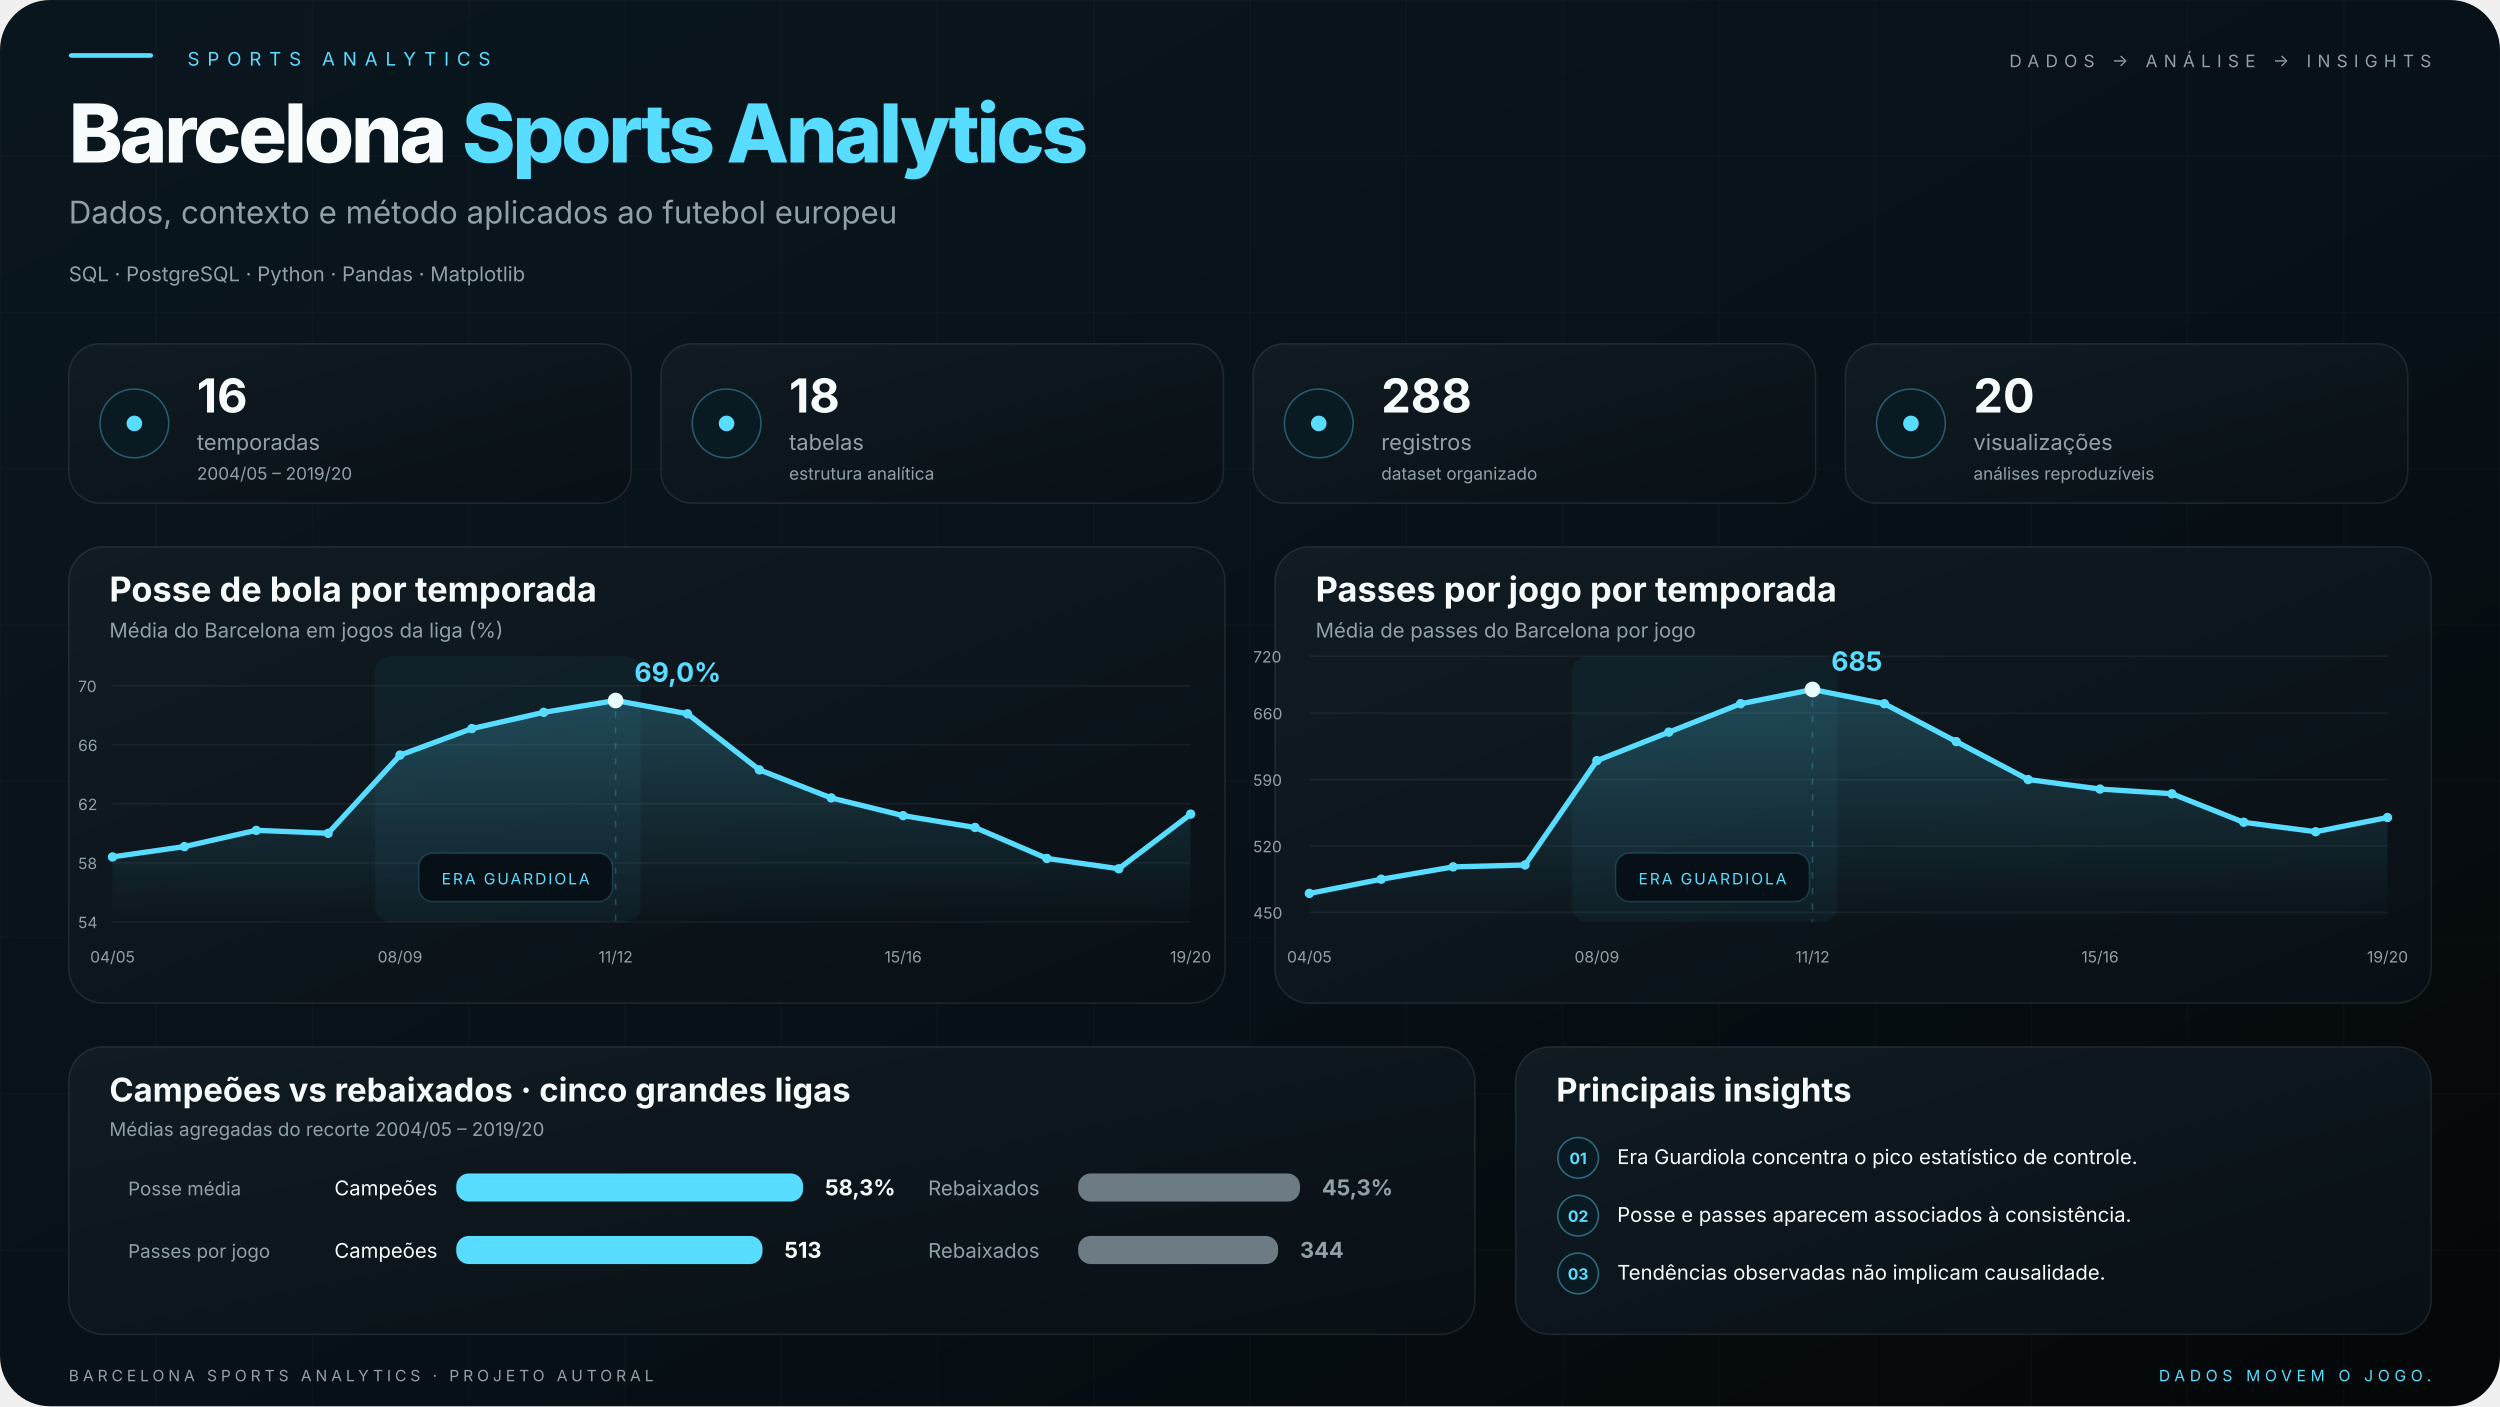
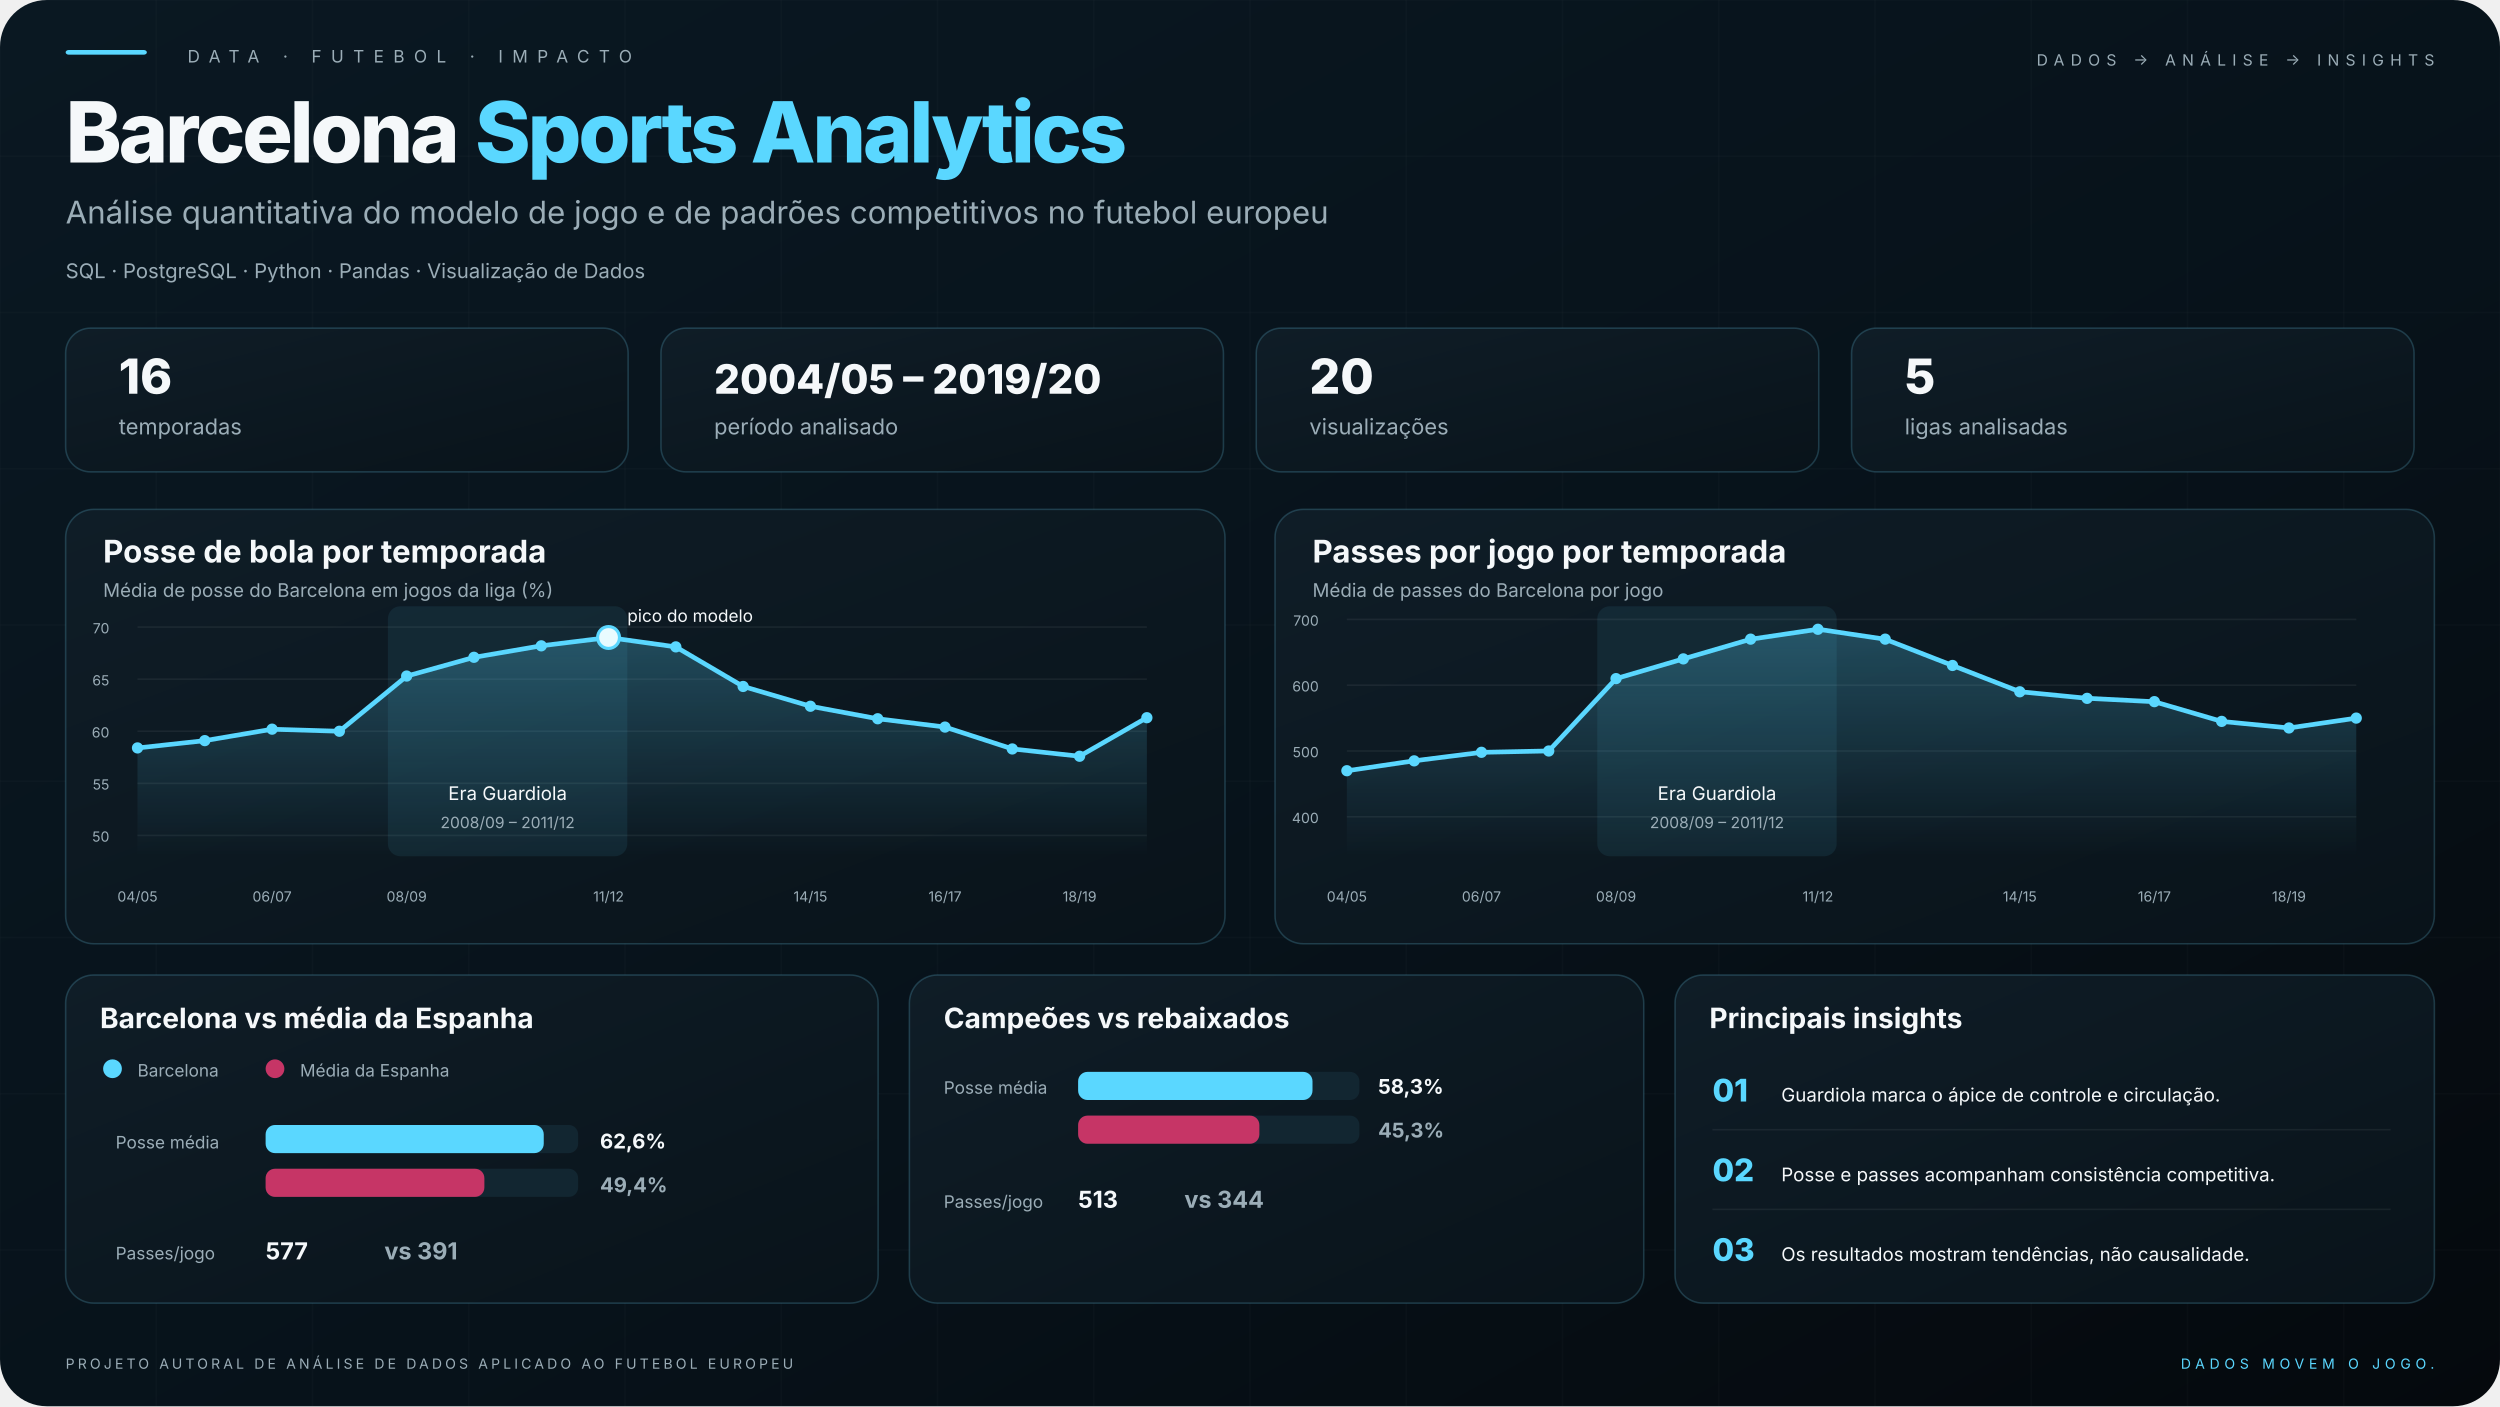
- <svg xmlns="http://www.w3.org/2000/svg" class="barca-dashboard-svg" viewBox="0 0 1600 900">
+ <svg xmlns="http://www.w3.org/2000/svg" viewBox="0 0 1600 900" role="img" aria-labelledby="t d">
  <defs>
    <linearGradient id="bg" x1="0" y1="0" x2="1" y2="1">
-       <stop stop-color="#0a161e" />
-       <stop offset=".6" stop-color="#071016" />
-       <stop offset="1" stop-color="#050708" />
+       <stop stop-color="#0a1822" />
+       <stop offset=".58" stop-color="#07121a" />
+       <stop offset="1" stop-color="#05090d" />
    </linearGradient>
-     <linearGradient id="card" x1="0" y1="0" x2="1" y2="1">
-       <stop stop-color="#101b22" />
-       <stop offset="1" stop-color="#091015" />
+     <linearGradient id="panel" x1="0" y1="0" x2="1" y2="1">
+       <stop stop-color="#0f1d27" />
+       <stop offset="1" stop-color="#09131a" />
    </linearGradient>
    <linearGradient id="area" x1="0" y1="0" x2="0" y2="1">
-       <stop stop-color="#58dcff" stop-opacity=".22" />
-       <stop offset="1" stop-color="#58dcff" stop-opacity="0" />
+       <stop stop-color="#5ad7ff" stop-opacity=".26" />
+       <stop offset="1" stop-color="#5ad7ff" stop-opacity="0" />
    </linearGradient>
-     <style>.t{font-family:Inter,-apple-system,BlinkMacSystemFont,"Segoe UI",Arial,sans-serif;fill:#f7fbfc}.m{font-family:Inter,-apple-system,BlinkMacSystemFont,"Segoe UI",Arial,sans-serif;fill:#91a0a7}.c{font-family:Inter,-apple-system,BlinkMacSystemFont,"Segoe UI",Arial,sans-serif;fill:#58dcff}.g{stroke:#fff;stroke-opacity:.052}.card{fill:url(#card);stroke:#fff;stroke-opacity:.09}</style>
+     <style>
+     .t{font-family:Inter,-apple-system,BlinkMacSystemFont,"Segoe UI",Arial,sans-serif;fill:#f5f8fa}
+     .m{font-family:Inter,-apple-system,BlinkMacSystemFont,"Segoe UI",Arial,sans-serif;fill:#9badb7}
+     .c{font-family:Inter,-apple-system,BlinkMacSystemFont,"Segoe UI",Arial,sans-serif;fill:#5ad7ff}
+     .a{font-family:Inter,-apple-system,BlinkMacSystemFont,"Segoe UI",Arial,sans-serif;fill:#c63566}
+     .grid{stroke:#fff;stroke-opacity:.06}
+     .card{fill:url(#panel);stroke:#73ddff;stroke-opacity:.20}
+   </style>
  </defs>
-   <rect width="1600" height="900" rx="32" fill="url(#bg)" />
+   <rect width="1600" height="900" rx="30" fill="url(#bg)" />
  <g opacity=".28">
-     <line class="g" x1="0" y1="0" x2="0" y2="900" />
-     <line class="g" x1="100" y1="0" x2="100" y2="900" />
-     <line class="g" x1="200" y1="0" x2="200" y2="900" />
-     <line class="g" x1="300" y1="0" x2="300" y2="900" />
-     <line class="g" x1="400" y1="0" x2="400" y2="900" />
-     <line class="g" x1="500" y1="0" x2="500" y2="900" />
-     <line class="g" x1="600" y1="0" x2="600" y2="900" />
-     <line class="g" x1="700" y1="0" x2="700" y2="900" />
-     <line class="g" x1="800" y1="0" x2="800" y2="900" />
-     <line class="g" x1="900" y1="0" x2="900" y2="900" />
-     <line class="g" x1="1000" y1="0" x2="1000" y2="900" />
-     <line class="g" x1="1100" y1="0" x2="1100" y2="900" />
-     <line class="g" x1="1200" y1="0" x2="1200" y2="900" />
-     <line class="g" x1="1300" y1="0" x2="1300" y2="900" />
-     <line class="g" x1="1400" y1="0" x2="1400" y2="900" />
-     <line class="g" x1="1500" y1="0" x2="1500" y2="900" />
-     <line class="g" x1="1600" y1="0" x2="1600" y2="900" />
-     <line class="g" x1="0" y1="0" x2="1600" y2="0" />
-     <line class="g" x1="0" y1="100" x2="1600" y2="100" />
-     <line class="g" x1="0" y1="200" x2="1600" y2="200" />
-     <line class="g" x1="0" y1="300" x2="1600" y2="300" />
-     <line class="g" x1="0" y1="400" x2="1600" y2="400" />
-     <line class="g" x1="0" y1="500" x2="1600" y2="500" />
-     <line class="g" x1="0" y1="600" x2="1600" y2="600" />
-     <line class="g" x1="0" y1="700" x2="1600" y2="700" />
-     <line class="g" x1="0" y1="800" x2="1600" y2="800" />
-     <line class="g" x1="0" y1="900" x2="1600" y2="900" />
+     <line class="grid" x1="0" y1="0" x2="0" y2="900" />
+     <line class="grid" x1="100" y1="0" x2="100" y2="900" />
+     <line class="grid" x1="200" y1="0" x2="200" y2="900" />
+     <line class="grid" x1="300" y1="0" x2="300" y2="900" />
+     <line class="grid" x1="400" y1="0" x2="400" y2="900" />
+     <line class="grid" x1="500" y1="0" x2="500" y2="900" />
+     <line class="grid" x1="600" y1="0" x2="600" y2="900" />
+     <line class="grid" x1="700" y1="0" x2="700" y2="900" />
+     <line class="grid" x1="800" y1="0" x2="800" y2="900" />
+     <line class="grid" x1="900" y1="0" x2="900" y2="900" />
+     <line class="grid" x1="1000" y1="0" x2="1000" y2="900" />
+     <line class="grid" x1="1100" y1="0" x2="1100" y2="900" />
+     <line class="grid" x1="1200" y1="0" x2="1200" y2="900" />
+     <line class="grid" x1="1300" y1="0" x2="1300" y2="900" />
+     <line class="grid" x1="1400" y1="0" x2="1400" y2="900" />
+     <line class="grid" x1="1500" y1="0" x2="1500" y2="900" />
+     <line class="grid" x1="1600" y1="0" x2="1600" y2="900" />
+     <line class="grid" x1="0" y1="0" x2="1600" y2="0" />
+     <line class="grid" x1="0" y1="100" x2="1600" y2="100" />
+     <line class="grid" x1="0" y1="200" x2="1600" y2="200" />
+     <line class="grid" x1="0" y1="300" x2="1600" y2="300" />
+     <line class="grid" x1="0" y1="400" x2="1600" y2="400" />
+     <line class="grid" x1="0" y1="500" x2="1600" y2="500" />
+     <line class="grid" x1="0" y1="600" x2="1600" y2="600" />
+     <line class="grid" x1="0" y1="700" x2="1600" y2="700" />
+     <line class="grid" x1="0" y1="800" x2="1600" y2="800" />
+     <line class="grid" x1="0" y1="900" x2="1600" y2="900" />
  </g>
-   <rect x="44" y="34" width="54" height="3" rx="2" fill="#58dcff" />
-   <text x="120" y="42" class="c" font-size="12" letter-spacing="5">SPORTS ANALYTICS</text>
-   <text x="44" y="104" class="t" font-size="52" font-weight="760" letter-spacing="-2">Barcelona <tspan fill="#58dcff">Sports Analytics</tspan>
+   <rect x="42" y="32" width="52" height="3" rx="2" fill="#5ad7ff" />
+   <text x="120" y="40" class="m" font-size="11" letter-spacing="6">DATA · FUTEBOL · IMPACTO</text>
+   <text x="42" y="104" class="t" font-size="54" font-weight="780" letter-spacing="-2">Barcelona <tspan class="c">Sports Analytics</tspan>
  </text>
-   <text x="44" y="143" class="m" font-size="20">Dados, contexto e método aplicados ao futebol europeu</text>
-   <text x="44" y="180" class="m" font-size="13">SQL  ·  PostgreSQL  ·  Python  ·  Pandas  ·  Matplotlib</text>
-   <text x="1556" y="43" text-anchor="end" class="m" font-size="11" letter-spacing="4">DADOS → ANÁLISE → INSIGHTS</text>
-   <g class="dash-kpi">
-     <rect class="card" x="44" y="220" width="360" height="102" rx="20" />
-     <circle cx="86" cy="271" r="22" fill="#0a1a22" stroke="#58dcff" stroke-opacity=".34" />
-     <circle cx="86" cy="271" r="5" fill="#58dcff" />
-     <text x="126" y="264" class="t" font-size="30" font-weight="740">16</text>
-     <text x="126" y="288" class="m" font-size="14">temporadas</text>
-     <text x="126" y="307" class="m" font-size="11">2004/05 – 2019/20</text>
-   </g>
-   <g class="dash-kpi">
-     <rect class="card" x="423" y="220" width="360" height="102" rx="20" />
-     <circle cx="465" cy="271" r="22" fill="#0a1a22" stroke="#58dcff" stroke-opacity=".34" />
-     <circle cx="465" cy="271" r="5" fill="#58dcff" />
-     <text x="505" y="264" class="t" font-size="30" font-weight="740">18</text>
-     <text x="505" y="288" class="m" font-size="14">tabelas</text>
-     <text x="505" y="307" class="m" font-size="11">estrutura analítica</text>
-   </g>
-   <g class="dash-kpi">
-     <rect class="card" x="802" y="220" width="360" height="102" rx="20" />
-     <circle cx="844" cy="271" r="22" fill="#0a1a22" stroke="#58dcff" stroke-opacity=".34" />
-     <circle cx="844" cy="271" r="5" fill="#58dcff" />
-     <text x="884" y="264" class="t" font-size="30" font-weight="740">288</text>
-     <text x="884" y="288" class="m" font-size="14">registros</text>
-     <text x="884" y="307" class="m" font-size="11">dataset organizado</text>
-   </g>
-   <g class="dash-kpi">
-     <rect class="card" x="1181" y="220" width="360" height="102" rx="20" />
-     <circle cx="1223" cy="271" r="22" fill="#0a1a22" stroke="#58dcff" stroke-opacity=".34" />
-     <circle cx="1223" cy="271" r="5" fill="#58dcff" />
-     <text x="1263" y="264" class="t" font-size="30" font-weight="740">20</text>
-     <text x="1263" y="288" class="m" font-size="14">visualizações</text>
-     <text x="1263" y="307" class="m" font-size="11">análises reproduzíveis</text>
-   </g>
-   <g class="dash-panel">
-     <rect class="card" x="44" y="350" width="740" height="292" rx="22" />
-     <text x="70" y="385" class="t" font-size="22" font-weight="650">Posse de bola por temporada</text>
-     <text x="70" y="408" class="m" font-size="13">Média do Barcelona em jogos da liga (%)</text>
-     <line class="g" x1="72" y1="590" x2="762" y2="590" />
-     <text x="50" y="594" class="m" font-size="10">54</text>
-     <line class="g" x1="72" y1="552.222" x2="762" y2="552.222" />
-     <text x="50" y="556.222" class="m" font-size="10">58</text>
-     <line class="g" x1="72" y1="514.444" x2="762" y2="514.444" />
-     <text x="50" y="518.444" class="m" font-size="10">62</text>
-     <line class="g" x1="72" y1="476.667" x2="762" y2="476.667" />
-     <text x="50" y="480.667" class="m" font-size="10">66</text>
-     <line class="g" x1="72" y1="438.889" x2="762" y2="438.889" />
-     <text x="50" y="442.889" class="m" font-size="10">70</text>
-     <rect x="240" y="420" width="170" height="170" rx="10" fill="#58dcff" opacity=".05" />
-     <path d="M72.0 548.4 L118.0 541.8 L164.0 531.4 L210.0 533.3 L256.0 483.3 L302.0 466.3 L348.0 455.9 L394.0 448.3 L440.0 456.8 L486.0 492.7 L532.0 510.7 L578.0 522.0 L624.0 529.6 L670.0 549.4 L716.0 556.0 L762.0 521.1 L 762 590 L 72 590 Z" fill="url(#area)" />
-     <path class="dash-line dash-line-1" d="M72.0 548.4 L118.0 541.8 L164.0 531.4 L210.0 533.3 L256.0 483.3 L302.0 466.3 L348.0 455.9 L394.0 448.3 L440.0 456.8 L486.0 492.7 L532.0 510.7 L578.0 522.0 L624.0 529.6 L670.0 549.4 L716.0 556.0 L762.0 521.1" fill="none" stroke="#58dcff" stroke-width="3.4" stroke-linecap="round" stroke-linejoin="round" />
-     <circle class="dash-dot" cx="72" cy="548.444" r="3" fill="#58dcff" />
-     <circle class="dash-dot" cx="118" cy="541.833" r="3" fill="#58dcff" />
-     <circle class="dash-dot" cx="164" cy="531.444" r="3" fill="#58dcff" />
-     <circle class="dash-dot" cx="210" cy="533.333" r="3" fill="#58dcff" />
-     <circle class="dash-dot" cx="256" cy="483.278" r="3" fill="#58dcff" />
-     <circle class="dash-dot" cx="302" cy="466.278" r="3" fill="#58dcff" />
-     <circle class="dash-dot" cx="348" cy="455.889" r="3" fill="#58dcff" />
-     <circle class="dash-dot" cx="394" cy="448.333" r="5" fill="#e8fbff" />
-     <circle class="dash-dot" cx="440" cy="456.833" r="3" fill="#58dcff" />
-     <circle class="dash-dot" cx="486" cy="492.722" r="3" fill="#58dcff" />
-     <circle class="dash-dot" cx="532" cy="510.667" r="3" fill="#58dcff" />
-     <circle class="dash-dot" cx="578" cy="522" r="3" fill="#58dcff" />
-     <circle class="dash-dot" cx="624" cy="529.556" r="3" fill="#58dcff" />
-     <circle class="dash-dot" cx="670" cy="549.389" r="3" fill="#58dcff" />
-     <circle class="dash-dot" cx="716" cy="556" r="3" fill="#58dcff" />
-     <circle class="dash-dot" cx="762" cy="521.056" r="3" fill="#58dcff" />
-     <line x1="394" y1="455.333" x2="394" y2="590" stroke="#58dcff" stroke-opacity=".25" stroke-dasharray="4 6" />
-     <text x="406" y="436.333" class="c" font-size="17" font-weight="740">69,0%</text>
-     <rect x="268" y="546" width="124" height="31" rx="9" fill="#071016" stroke="#58dcff" stroke-opacity=".18" />
-     <text x="330" y="566" text-anchor="middle" class="c" font-size="10" letter-spacing="1.2">ERA GUARDIOLA</text>
-     <text x="72" y="616" text-anchor="middle" class="m" font-size="10">04/05</text>
-     <text x="256" y="616" text-anchor="middle" class="m" font-size="10">08/09</text>
-     <text x="394" y="616" text-anchor="middle" class="m" font-size="10">11/12</text>
-     <text x="578" y="616" text-anchor="middle" class="m" font-size="10">15/16</text>
-     <text x="762" y="616" text-anchor="middle" class="m" font-size="10">19/20</text>
-   </g>
-   <g class="dash-panel">
-     <rect class="card" x="816" y="350" width="740" height="292" rx="22" />
-     <text x="842" y="385" class="t" font-size="22" font-weight="650">Passes por jogo por temporada</text>
-     <text x="842" y="408" class="m" font-size="13">Média de passes do Barcelona por jogo</text>
-     <line class="g" x1="838" y1="583.929" x2="1528" y2="583.929" />
-     <text x="802" y="587.929" class="m" font-size="10">450</text>
-     <line class="g" x1="838" y1="541.429" x2="1528" y2="541.429" />
-     <text x="802" y="545.429" class="m" font-size="10">520</text>
-     <line class="g" x1="838" y1="498.929" x2="1528" y2="498.929" />
-     <text x="802" y="502.929" class="m" font-size="10">590</text>
-     <line class="g" x1="838" y1="456.429" x2="1528" y2="456.429" />
-     <text x="802" y="460.429" class="m" font-size="10">660</text>
-     <line class="g" x1="838" y1="420" x2="1528" y2="420" />
-     <text x="802" y="424" class="m" font-size="10">720</text>
-     <rect x="1006" y="420" width="170" height="170" rx="10" fill="#58dcff" opacity=".05" />
-     <path d="M838.0 571.8 L884.0 562.7 L930.0 554.8 L976.0 553.6 L1022.0 486.8 L1068.0 468.6 L1114.0 450.4 L1160.0 441.3 L1206.0 450.4 L1252.0 474.6 L1298.0 498.9 L1344.0 505.0 L1390.0 508.0 L1436.0 526.3 L1482.0 532.3 L1528.0 523.2 L 1528 590 L 838 590 Z" fill="url(#area)" />
-     <path class="dash-line dash-line-2" d="M838.0 571.8 L884.0 562.7 L930.0 554.8 L976.0 553.6 L1022.0 486.8 L1068.0 468.6 L1114.0 450.4 L1160.0 441.3 L1206.0 450.4 L1252.0 474.6 L1298.0 498.9 L1344.0 505.0 L1390.0 508.0 L1436.0 526.3 L1482.0 532.3 L1528.0 523.2" fill="none" stroke="#58dcff" stroke-width="3.4" stroke-linecap="round" stroke-linejoin="round" />
-     <circle class="dash-dot" cx="838" cy="571.786" r="3" fill="#58dcff" />
-     <circle class="dash-dot" cx="884" cy="562.679" r="3" fill="#58dcff" />
-     <circle class="dash-dot" cx="930" cy="554.786" r="3" fill="#58dcff" />
-     <circle class="dash-dot" cx="976" cy="553.571" r="3" fill="#58dcff" />
-     <circle class="dash-dot" cx="1022" cy="486.786" r="3" fill="#58dcff" />
-     <circle class="dash-dot" cx="1068" cy="468.571" r="3" fill="#58dcff" />
-     <circle class="dash-dot" cx="1114" cy="450.357" r="3" fill="#58dcff" />
-     <circle class="dash-dot" cx="1160" cy="441.25" r="5" fill="#e8fbff" />
-     <circle class="dash-dot" cx="1206" cy="450.357" r="3" fill="#58dcff" />
-     <circle class="dash-dot" cx="1252" cy="474.643" r="3" fill="#58dcff" />
-     <circle class="dash-dot" cx="1298" cy="498.929" r="3" fill="#58dcff" />
-     <circle class="dash-dot" cx="1344" cy="505" r="3" fill="#58dcff" />
-     <circle class="dash-dot" cx="1390" cy="508.036" r="3" fill="#58dcff" />
-     <circle class="dash-dot" cx="1436" cy="526.25" r="3" fill="#58dcff" />
-     <circle class="dash-dot" cx="1482" cy="532.321" r="3" fill="#58dcff" />
-     <circle class="dash-dot" cx="1528" cy="523.214" r="3" fill="#58dcff" />
-     <line x1="1160" y1="448.25" x2="1160" y2="590" stroke="#58dcff" stroke-opacity=".25" stroke-dasharray="4 6" />
-     <text x="1172" y="429.25" class="c" font-size="17" font-weight="740">685</text>
-     <rect x="1034" y="546" width="124" height="31" rx="9" fill="#071016" stroke="#58dcff" stroke-opacity=".18" />
-     <text x="1096" y="566" text-anchor="middle" class="c" font-size="10" letter-spacing="1.2">ERA GUARDIOLA</text>
-     <text x="838" y="616" text-anchor="middle" class="m" font-size="10">04/05</text>
-     <text x="1022" y="616" text-anchor="middle" class="m" font-size="10">08/09</text>
-     <text x="1160" y="616" text-anchor="middle" class="m" font-size="10">11/12</text>
-     <text x="1344" y="616" text-anchor="middle" class="m" font-size="10">15/16</text>
-     <text x="1528" y="616" text-anchor="middle" class="m" font-size="10">19/20</text>
-   </g>
-   <g class="dash-panel">
-     <rect class="card" x="44" y="670" width="900" height="184" rx="22" />
-     <text x="70" y="705" class="t" font-size="21" font-weight="650">Campeões vs rebaixados · cinco grandes ligas</text>
-     <text x="70" y="727" class="m" font-size="12">Médias agregadas do recorte 2004/05 – 2019/20</text>
-     <text x="82" y="765" class="m" font-size="12">Posse média</text>
-     <text x="82" y="805" class="m" font-size="12">Passes por jogo</text>
-     <text x="214" y="765" class="t" font-size="13">Campeões</text>
-     <rect class="dash-bar" x="292" y="751" width="222" height="18" rx="8" fill="#58dcff" />
-     <text x="528" y="765" class="t" font-size="14" font-weight="700">58,3%</text>
-     <text x="214" y="805" class="t" font-size="13">Campeões</text>
-     <rect class="dash-bar" x="292" y="791" width="196" height="18" rx="8" fill="#58dcff" />
-     <text x="502" y="805" class="t" font-size="14" font-weight="700">513</text>
-     <text x="594" y="765" class="m" font-size="13">Rebaixados</text>
-     <rect class="dash-bar-muted" x="690" y="751" width="142" height="18" rx="8" fill="#6d7c84" />
-     <text x="846" y="765" class="m" font-size="14" font-weight="700">45,3%</text>
-     <text x="594" y="805" class="m" font-size="13">Rebaixados</text>
-     <rect class="dash-bar-muted" x="690" y="791" width="128" height="18" rx="8" fill="#6d7c84" />
-     <text x="832" y="805" class="m" font-size="14" font-weight="700">344</text>
-   </g>
-   <g class="dash-panel">
-     <rect class="card" x="970" y="670" width="586" height="184" rx="22" />
-     <text x="996" y="705" class="t" font-size="21" font-weight="650">Principais insights</text>
-     <circle cx="1010" cy="741" r="13" fill="#0a1a22" stroke="#58dcff" stroke-opacity=".42" />
-     <text x="1010" y="745" text-anchor="middle" class="c" font-size="10" font-weight="700">01</text>
-     <text x="1035" y="745" class="t" font-size="13">Era Guardiola concentra o pico estatístico de controle.</text>
-     <circle cx="1010" cy="778" r="13" fill="#0a1a22" stroke="#58dcff" stroke-opacity=".42" />
-     <text x="1010" y="782" text-anchor="middle" class="c" font-size="10" font-weight="700">02</text>
-     <text x="1035" y="782" class="t" font-size="13">Posse e passes aparecem associados à consistência.</text>
-     <circle cx="1010" cy="815" r="13" fill="#0a1a22" stroke="#58dcff" stroke-opacity=".42" />
-     <text x="1010" y="819" text-anchor="middle" class="c" font-size="10" font-weight="700">03</text>
-     <text x="1035" y="819" class="t" font-size="13">Tendências observadas não implicam causalidade.</text>
-   </g>
-   <text x="44" y="884" class="m" font-size="10" letter-spacing="2.5">BARCELONA SPORTS ANALYTICS · PROJETO AUTORAL</text>
-   <text x="1556" y="884" text-anchor="end" class="c" font-size="10" letter-spacing="3">DADOS MOVEM O JOGO.</text>
+   <text x="42" y="143" class="m" font-size="20">Análise quantitativa do modelo de jogo e de padrões competitivos no futebol europeu</text>
+   <text x="42" y="178" class="m" font-size="13">SQL · PostgreSQL · Python · Pandas · Visualização de Dados</text>
+   <text x="1558" y="42" text-anchor="end" class="m" font-size="10" letter-spacing="4">DADOS → ANÁLISE → INSIGHTS</text>
+   <rect class="card" x="42" y="210" width="360" height="92" rx="16" />
+   <text x="76" y="252" class="t" font-size="31" font-weight="760">16</text>
+   <text x="76" y="278" class="m" font-size="14">temporadas</text>
+   <rect class="card" x="423" y="210" width="360" height="92" rx="16" />
+   <text x="457" y="252" class="t" font-size="26" font-weight="760">2004/05 – 2019/20</text>
+   <text x="457" y="278" class="m" font-size="14">período analisado</text>
+   <rect class="card" x="804" y="210" width="360" height="92" rx="16" />
+   <text x="838" y="252" class="t" font-size="31" font-weight="760">20</text>
+   <text x="838" y="278" class="m" font-size="14">visualizações</text>
+   <rect class="card" x="1185" y="210" width="360" height="92" rx="16" />
+   <text x="1219" y="252" class="t" font-size="31" font-weight="760">5</text>
+   <text x="1219" y="278" class="m" font-size="14">ligas analisadas</text>
+   <rect class="card" x="42" y="326" width="742" height="278" rx="18" />
+   <text x="66" y="360" class="t" font-size="20" font-weight="680">Posse de bola por temporada</text>
+   <text x="66" y="382" class="m" font-size="12">Média de posse do Barcelona em jogos da liga (%)</text>
+   <line class="grid" x1="88" y1="534.667" x2="734" y2="534.667" />
+   <text x="70" y="538.667" text-anchor="end" class="m" font-size="9">50</text>
+   <line class="grid" x1="88" y1="501.333" x2="734" y2="501.333" />
+   <text x="70" y="505.333" text-anchor="end" class="m" font-size="9">55</text>
+   <line class="grid" x1="88" y1="468" x2="734" y2="468" />
+   <text x="70" y="472" text-anchor="end" class="m" font-size="9">60</text>
+   <line class="grid" x1="88" y1="434.667" x2="734" y2="434.667" />
+   <text x="70" y="438.667" text-anchor="end" class="m" font-size="9">65</text>
+   <line class="grid" x1="88" y1="401.333" x2="734" y2="401.333" />
+   <text x="70" y="405.333" text-anchor="end" class="m" font-size="9">70</text>
+   <rect x="248.267" y="388" width="153.2" height="160" rx="8" fill="#5ad7ff" opacity=".08" />
+   <path d="M88.0 478.7 L131.1 474.0 L174.1 466.7 L217.2 468.0 L260.3 432.7 L303.3 420.7 L346.4 413.3 L389.5 408.0 L432.5 414.0 L475.6 439.3 L518.7 452.0 L561.7 460.0 L604.8 465.3 L647.9 479.3 L690.9 484.0 L734.0 459.3 L 734 548 L 88 548 Z" fill="url(#area)" />
+   <path d="M88.0 478.7 L131.1 474.0 L174.1 466.7 L217.2 468.0 L260.3 432.7 L303.3 420.7 L346.4 413.3 L389.5 408.0 L432.5 414.0 L475.6 439.3 L518.7 452.0 L561.7 460.0 L604.8 465.3 L647.9 479.3 L690.9 484.0 L734.0 459.3" fill="none" stroke="#5ad7ff" stroke-width="3" stroke-linecap="round" stroke-linejoin="round" />
+   <circle cx="88" cy="478.667" r="3.6" fill="#5ad7ff" />
+   <circle cx="131.067" cy="474" r="3.6" fill="#5ad7ff" />
+   <circle cx="174.133" cy="466.667" r="3.6" fill="#5ad7ff" />
+   <circle cx="217.2" cy="468" r="3.6" fill="#5ad7ff" />
+   <circle cx="260.267" cy="432.667" r="3.6" fill="#5ad7ff" />
+   <circle cx="303.333" cy="420.667" r="3.6" fill="#5ad7ff" />
+   <circle cx="346.4" cy="413.333" r="3.6" fill="#5ad7ff" />
+   <circle cx="389.467" cy="408" r="3.6" fill="#5ad7ff" />
+   <circle cx="432.533" cy="414" r="3.6" fill="#5ad7ff" />
+   <circle cx="475.6" cy="439.333" r="3.6" fill="#5ad7ff" />
+   <circle cx="518.667" cy="452" r="3.6" fill="#5ad7ff" />
+   <circle cx="561.733" cy="460" r="3.6" fill="#5ad7ff" />
+   <circle cx="604.8" cy="465.333" r="3.6" fill="#5ad7ff" />
+   <circle cx="647.867" cy="479.333" r="3.6" fill="#5ad7ff" />
+   <circle cx="690.933" cy="484" r="3.6" fill="#5ad7ff" />
+   <circle cx="734" cy="459.333" r="3.6" fill="#5ad7ff" />
+   <circle cx="389.467" cy="408" r="7" fill="#e9fbff" stroke="#5ad7ff" stroke-width="2" />
+   <text x="401.467" y="398" class="t" font-size="11">pico do modelo</text>
+   <text x="324.867" y="512" text-anchor="middle" class="t" font-size="12">Era Guardiola</text>
+   <text x="324.867" y="530" text-anchor="middle" class="m" font-size="10">2008/09 – 2011/12</text>
+   <text x="88" y="577" text-anchor="middle" class="m" font-size="9">04/05</text>
+   <text x="174.133" y="577" text-anchor="middle" class="m" font-size="9">06/07</text>
+   <text x="260.267" y="577" text-anchor="middle" class="m" font-size="9">08/09</text>
+   <text x="389.467" y="577" text-anchor="middle" class="m" font-size="9">11/12</text>
+   <text x="518.667" y="577" text-anchor="middle" class="m" font-size="9">14/15</text>
+   <text x="604.8" y="577" text-anchor="middle" class="m" font-size="9">16/17</text>
+   <text x="690.933" y="577" text-anchor="middle" class="m" font-size="9">18/19</text>
+   <rect class="card" x="816" y="326" width="742" height="278" rx="18" />
+   <text x="840" y="360" class="t" font-size="20" font-weight="680">Passes por jogo por temporada</text>
+   <text x="840" y="382" class="m" font-size="12">Média de passes do Barcelona por jogo</text>
+   <line class="grid" x1="862" y1="522.737" x2="1508" y2="522.737" />
+   <text x="844" y="526.737" text-anchor="end" class="m" font-size="9">400</text>
+   <line class="grid" x1="862" y1="480.632" x2="1508" y2="480.632" />
+   <text x="844" y="484.632" text-anchor="end" class="m" font-size="9">500</text>
+   <line class="grid" x1="862" y1="438.526" x2="1508" y2="438.526" />
+   <text x="844" y="442.526" text-anchor="end" class="m" font-size="9">600</text>
+   <line class="grid" x1="862" y1="396.421" x2="1508" y2="396.421" />
+   <text x="844" y="400.421" text-anchor="end" class="m" font-size="9">700</text>
+   <rect x="1022.267" y="388" width="153.2" height="160" rx="8" fill="#5ad7ff" opacity=".08" />
+   <path d="M862.0 493.3 L905.1 486.9 L948.1 481.5 L991.2 480.6 L1034.3 434.3 L1077.3 421.7 L1120.4 409.1 L1163.5 402.7 L1206.5 409.1 L1249.6 425.9 L1292.7 442.7 L1335.7 446.9 L1378.8 449.1 L1421.9 461.7 L1464.9 465.9 L1508.0 459.6 L 1508 548 L 862 548 Z" fill="url(#area)" />
+   <path d="M862.0 493.3 L905.1 486.9 L948.1 481.5 L991.2 480.6 L1034.3 434.3 L1077.3 421.7 L1120.4 409.1 L1163.5 402.7 L1206.5 409.1 L1249.6 425.9 L1292.7 442.7 L1335.7 446.9 L1378.8 449.1 L1421.9 461.7 L1464.9 465.9 L1508.0 459.6" fill="none" stroke="#5ad7ff" stroke-width="3" stroke-linecap="round" stroke-linejoin="round" />
+   <circle cx="862" cy="493.263" r="3.6" fill="#5ad7ff" />
+   <circle cx="905.067" cy="486.947" r="3.6" fill="#5ad7ff" />
+   <circle cx="948.133" cy="481.474" r="3.6" fill="#5ad7ff" />
+   <circle cx="991.2" cy="480.632" r="3.6" fill="#5ad7ff" />
+   <circle cx="1034.267" cy="434.316" r="3.6" fill="#5ad7ff" />
+   <circle cx="1077.333" cy="421.684" r="3.6" fill="#5ad7ff" />
+   <circle cx="1120.4" cy="409.053" r="3.6" fill="#5ad7ff" />
+   <circle cx="1163.467" cy="402.737" r="3.6" fill="#5ad7ff" />
+   <circle cx="1206.533" cy="409.053" r="3.6" fill="#5ad7ff" />
+   <circle cx="1249.6" cy="425.895" r="3.6" fill="#5ad7ff" />
+   <circle cx="1292.667" cy="442.737" r="3.6" fill="#5ad7ff" />
+   <circle cx="1335.733" cy="446.947" r="3.6" fill="#5ad7ff" />
+   <circle cx="1378.8" cy="449.053" r="3.6" fill="#5ad7ff" />
+   <circle cx="1421.867" cy="461.684" r="3.6" fill="#5ad7ff" />
+   <circle cx="1464.933" cy="465.895" r="3.6" fill="#5ad7ff" />
+   <circle cx="1508" cy="459.579" r="3.6" fill="#5ad7ff" />
+   <text x="1098.867" y="512" text-anchor="middle" class="t" font-size="12">Era Guardiola</text>
+   <text x="1098.867" y="530" text-anchor="middle" class="m" font-size="10">2008/09 – 2011/12</text>
+   <text x="862" y="577" text-anchor="middle" class="m" font-size="9">04/05</text>
+   <text x="948.133" y="577" text-anchor="middle" class="m" font-size="9">06/07</text>
+   <text x="1034.267" y="577" text-anchor="middle" class="m" font-size="9">08/09</text>
+   <text x="1163.467" y="577" text-anchor="middle" class="m" font-size="9">11/12</text>
+   <text x="1292.667" y="577" text-anchor="middle" class="m" font-size="9">14/15</text>
+   <text x="1378.8" y="577" text-anchor="middle" class="m" font-size="9">16/17</text>
+   <text x="1464.933" y="577" text-anchor="middle" class="m" font-size="9">18/19</text>
+   <rect class="card" x="42" y="624" width="520" height="210" rx="18" />
+   <text x="64" y="658" class="t" font-size="18" font-weight="680">Barcelona vs média da Espanha</text>
+   <circle cx="72" cy="684" r="6" fill="#5ad7ff" />
+   <text x="88" y="689" class="m" font-size="11">Barcelona</text>
+   <circle cx="176" cy="684" r="6" fill="#c63566" />
+   <text x="192" y="689" class="m" font-size="11">Média da Espanha</text>
+   <text x="74" y="735" class="m" font-size="11">Posse média</text>
+   <rect x="170" y="720" width="200" height="18" rx="6" fill="#122631" />
+   <rect x="170" y="720" width="178" height="18" rx="6" fill="#5ad7ff" />
+   <text x="384" y="735" class="t" font-size="13" font-weight="700">62,6%</text>
+   <rect x="170" y="748" width="200" height="18" rx="6" fill="#122631" />
+   <rect x="170" y="748" width="140" height="18" rx="6" fill="#c63566" />
+   <text x="384" y="763" class="m" font-size="13" font-weight="700">49,4%</text>
+   <text x="74" y="806" class="m" font-size="11">Passes/jogo</text>
+   <text x="170" y="806" class="t" font-size="15" font-weight="700">577</text>
+   <text x="246" y="806" class="m" font-size="15" font-weight="700">vs 391</text>
+   <rect class="card" x="582" y="624" width="470" height="210" rx="18" />
+   <text x="604" y="658" class="t" font-size="18" font-weight="680">Campeões vs rebaixados</text>
+   <text x="604" y="700" class="m" font-size="11">Posse média</text>
+   <rect x="690" y="686" width="180" height="18" rx="6" fill="#122631" />
+   <rect x="690" y="686" width="150" height="18" rx="6" fill="#5ad7ff" />
+   <text x="882" y="700" class="t" font-size="13" font-weight="700">58,3%</text>
+   <rect x="690" y="714" width="180" height="18" rx="6" fill="#122631" />
+   <rect x="690" y="714" width="116" height="18" rx="6" fill="#c63566" />
+   <text x="882" y="728" class="m" font-size="13" font-weight="700">45,3%</text>
+   <text x="604" y="773" class="m" font-size="11">Passes/jogo</text>
+   <text x="690" y="773" class="t" font-size="15" font-weight="700">513</text>
+   <text x="758" y="773" class="m" font-size="15" font-weight="700">vs 344</text>
+   <rect class="card" x="1072" y="624" width="486" height="210" rx="18" />
+   <text x="1094" y="658" class="t" font-size="18" font-weight="680">Principais insights</text>
+   <text x="1096" y="705" class="c" font-size="20" font-weight="760">01</text>
+   <text x="1140" y="705" class="t" font-size="12">Guardiola marca o ápice de controle e circulação.</text>
+   <line class="grid" x1="1096" y1="723" x2="1530" y2="723" />
+   <text x="1096" y="756" class="c" font-size="20" font-weight="760">02</text>
+   <text x="1140" y="756" class="t" font-size="12">Posse e passes acompanham consistência competitiva.</text>
+   <line class="grid" x1="1096" y1="774" x2="1530" y2="774" />
+   <text x="1096" y="807" class="c" font-size="20" font-weight="760">03</text>
+   <text x="1140" y="807" class="t" font-size="12">Os resultados mostram tendências, não causalidade.</text>
+   <text x="42" y="876" class="m" font-size="9" letter-spacing="2">PROJETO AUTORAL DE ANÁLISE DE DADOS APLICADO AO FUTEBOL EUROPEU</text>
+   <text x="1558" y="876" text-anchor="end" class="c" font-size="9" letter-spacing="3">DADOS MOVEM O JOGO.</text>
</svg>
